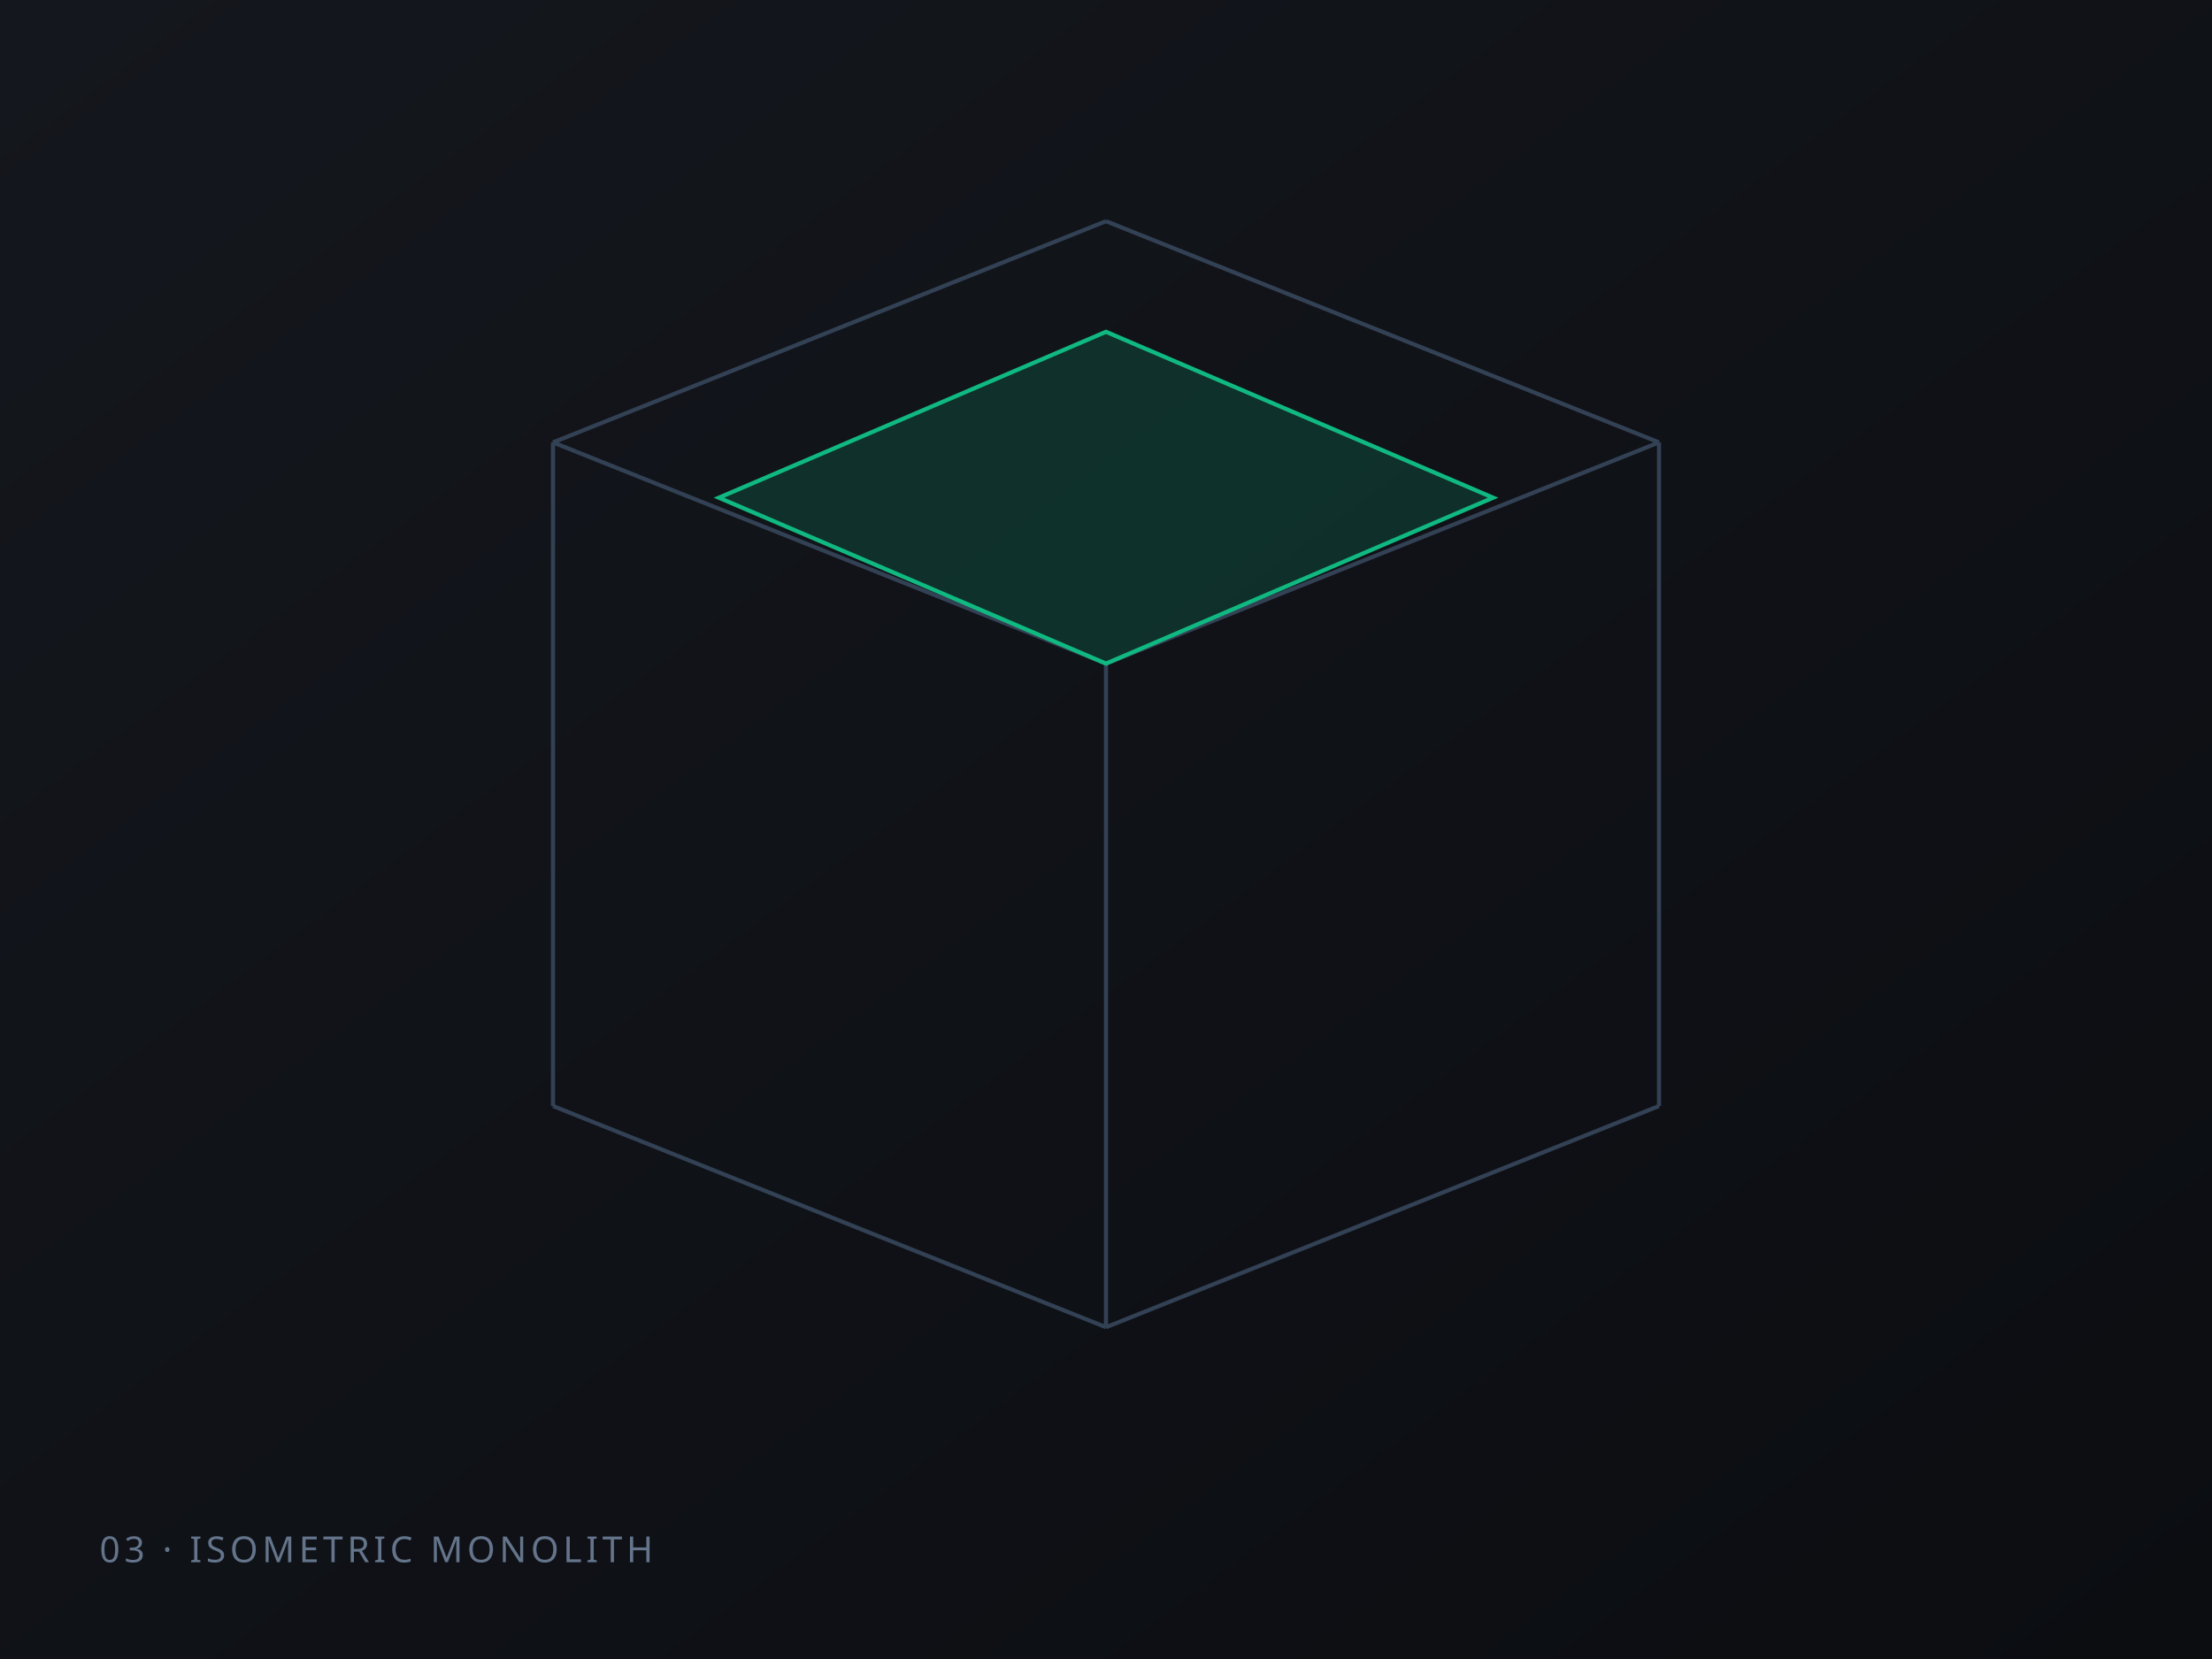
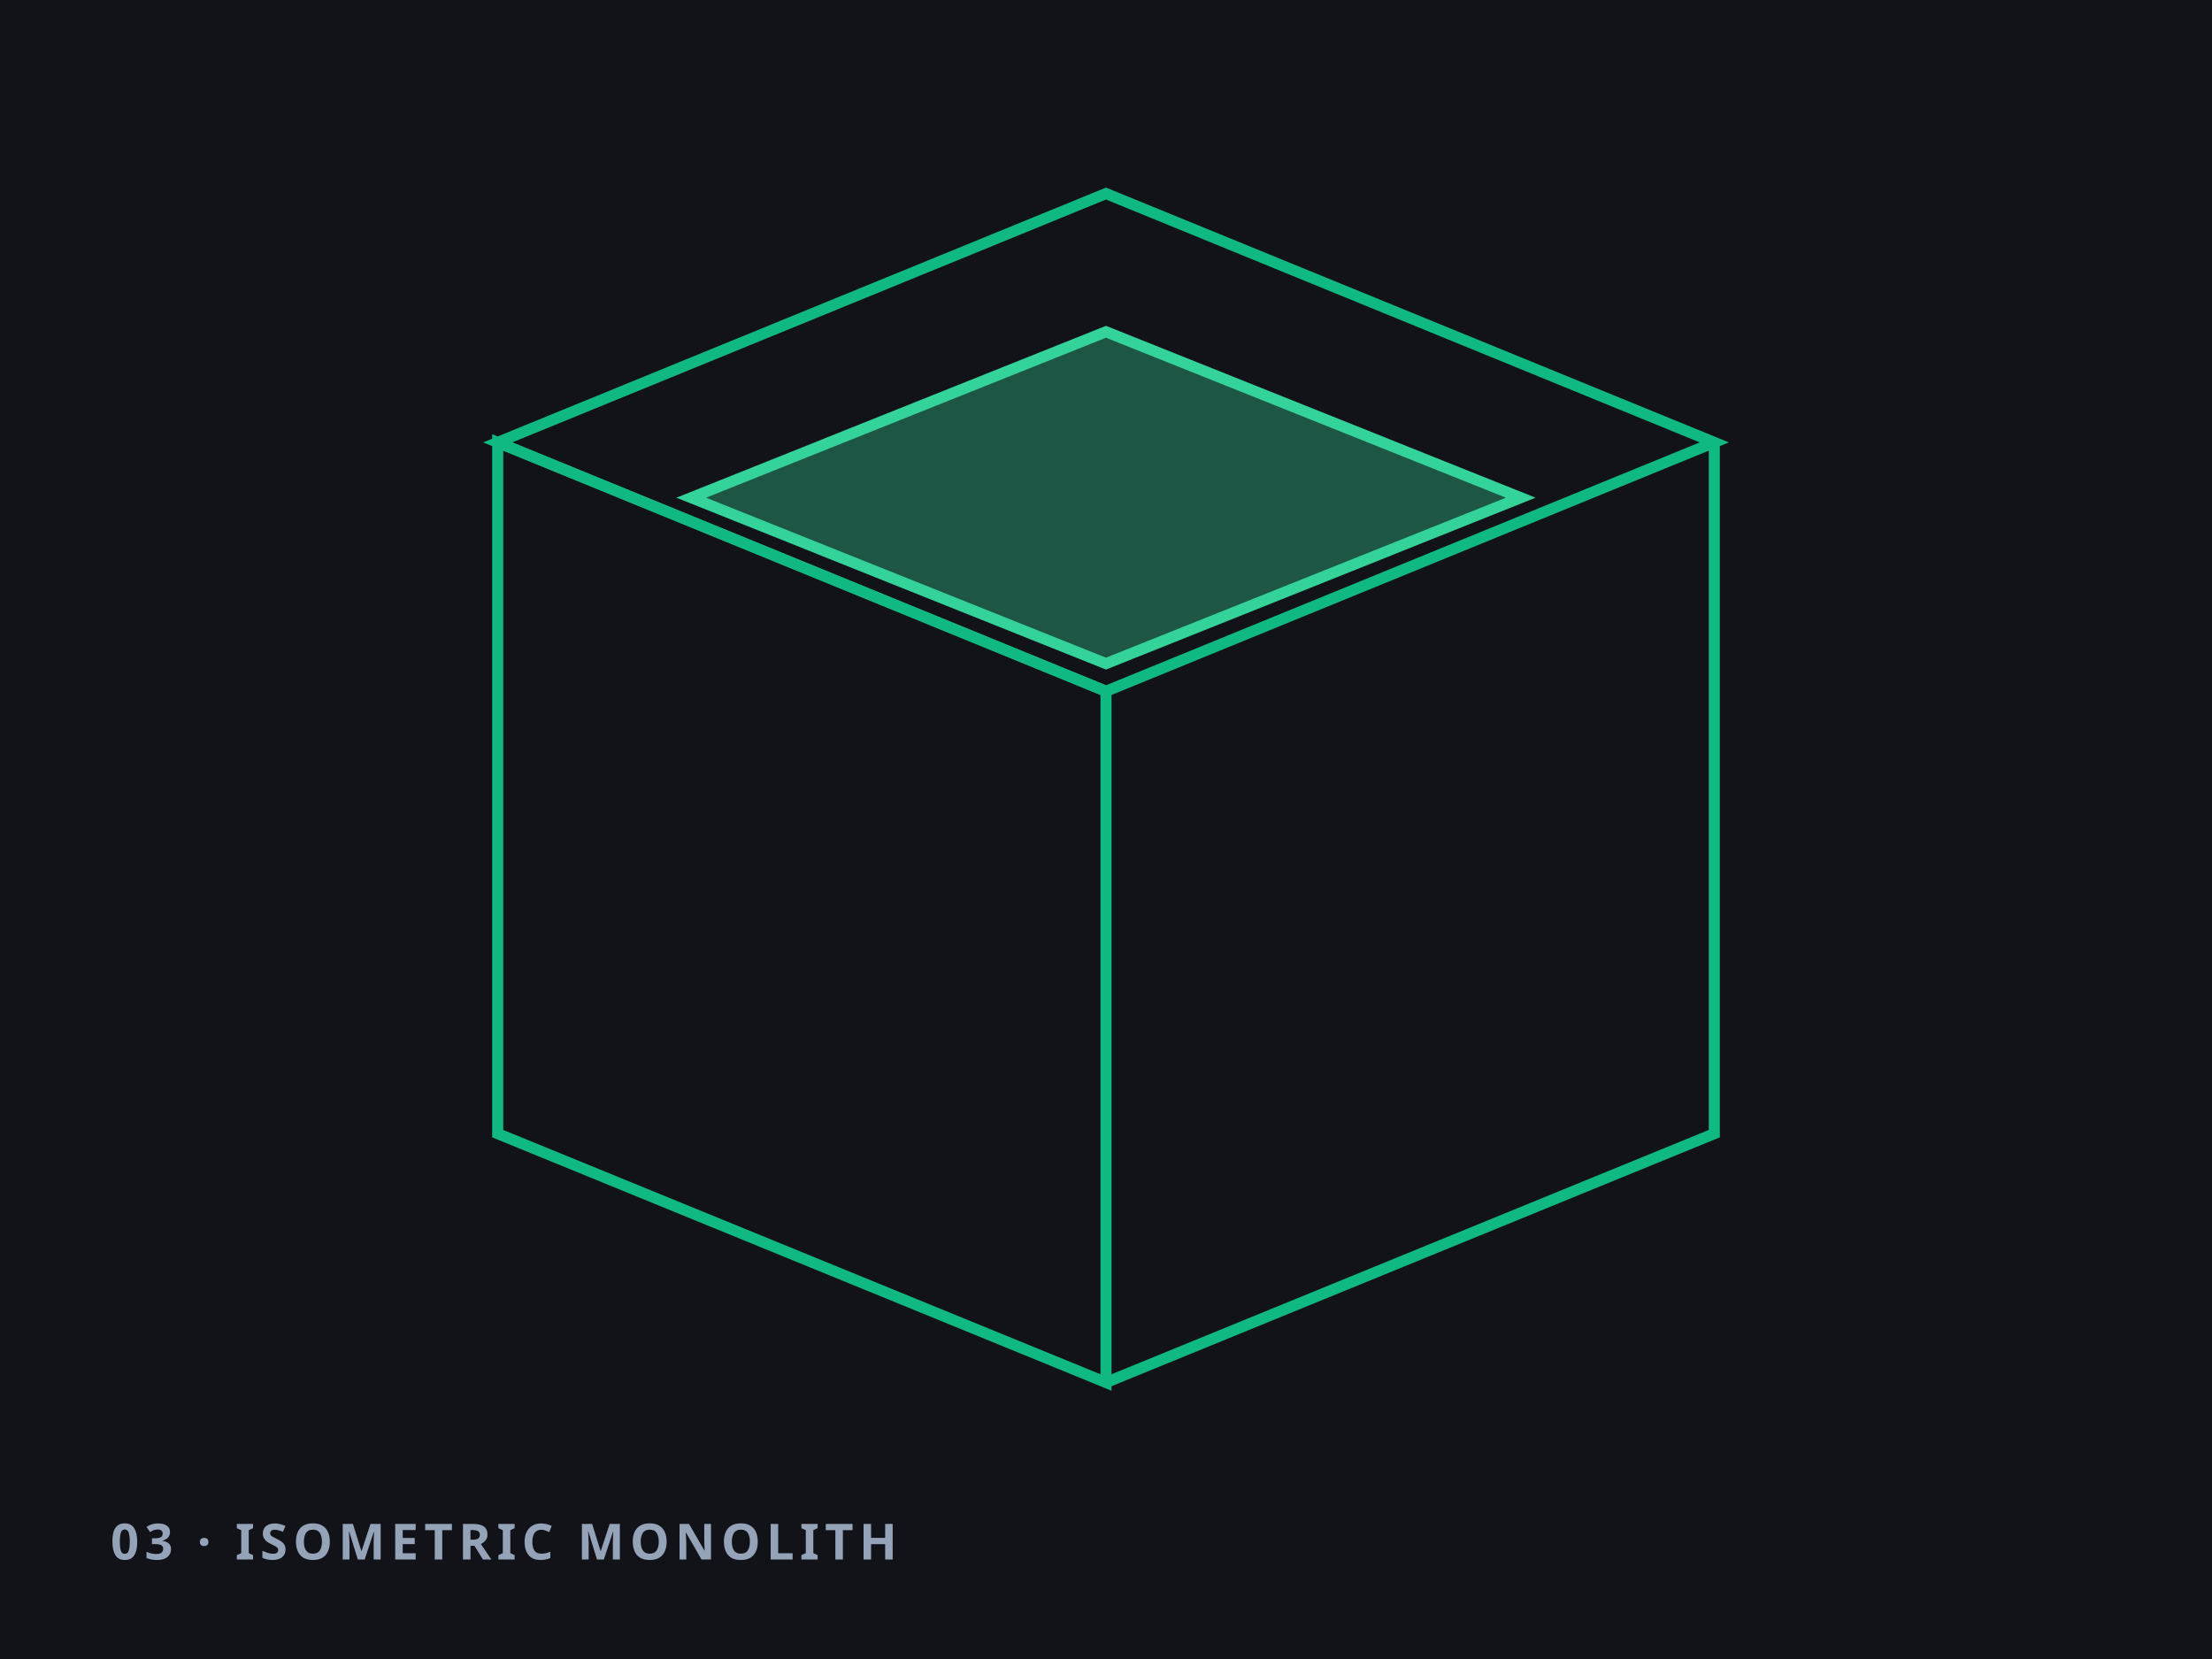
- <svg xmlns="http://www.w3.org/2000/svg" viewBox="0 0 800 600" width="800" height="600">
-   <defs>
-     <linearGradient id="g3" x1="0%" y1="0%" x2="100%" y2="100%">
-       <stop offset="0%" stop-color="#14171d" />
-       <stop offset="100%" stop-color="#0b0d11" />
-     </linearGradient>
-   </defs>
-   <rect width="800" height="600" fill="url(#g3)" />
-   <g stroke="#334155" stroke-width="1.5" fill="none">
-     <line x1="200" y1="160" x2="400" y2="80" />
-     <line x1="400" y1="80" x2="600" y2="160" />
-     <line x1="600" y1="160" x2="400" y2="240" />
-     <line x1="400" y1="240" x2="200" y2="160" />
-     <line x1="200" y1="160" x2="200" y2="400" />
-     <line x1="400" y1="240" x2="400" y2="480" />
-     <line x1="600" y1="160" x2="600" y2="400" />
-     <line x1="200" y1="400" x2="400" y2="480" />
-     <line x1="400" y1="480" x2="600" y2="400" />
-   </g>
-   <polygon points="400,120 540,180 400,240 260,180" fill="#10b981" fill-opacity="0.18" stroke="#10b981" stroke-width="1.5" />
-   <text x="36" y="565" font-family="system-ui, sans-serif" font-size="13" font-weight="500" fill="#64748b" letter-spacing="1.5">03 · ISOMETRIC MONOLITH</text>
+ <svg xmlns="http://www.w3.org/2000/svg" viewBox="0 0 400 300" width="400" height="300">
+   <rect width="400" height="300" fill="#111318" />
+   <path d="M 200 60 L 275 90 L 200 120 L 125 90 Z" fill="#34d399" fill-opacity="0.35" stroke="#34d399" stroke-width="2" />
+   <path d="M 90 80 L 200 35 L 310 80 L 200 125 Z" fill="none" stroke="#10b981" stroke-width="2" />
+   <path d="M 90 80 L 90 205 L 200 250 L 200 125 Z" fill="none" stroke="#10b981" stroke-width="2" />
+   <path d="M 310 80 L 310 205 L 200 250" fill="none" stroke="#10b981" stroke-width="2" />
+   <text x="20" y="282" font-family="system-ui, sans-serif" font-size="9" font-weight="600" fill="#94a3b8" letter-spacing="1">03 · ISOMETRIC MONOLITH</text>
</svg>
